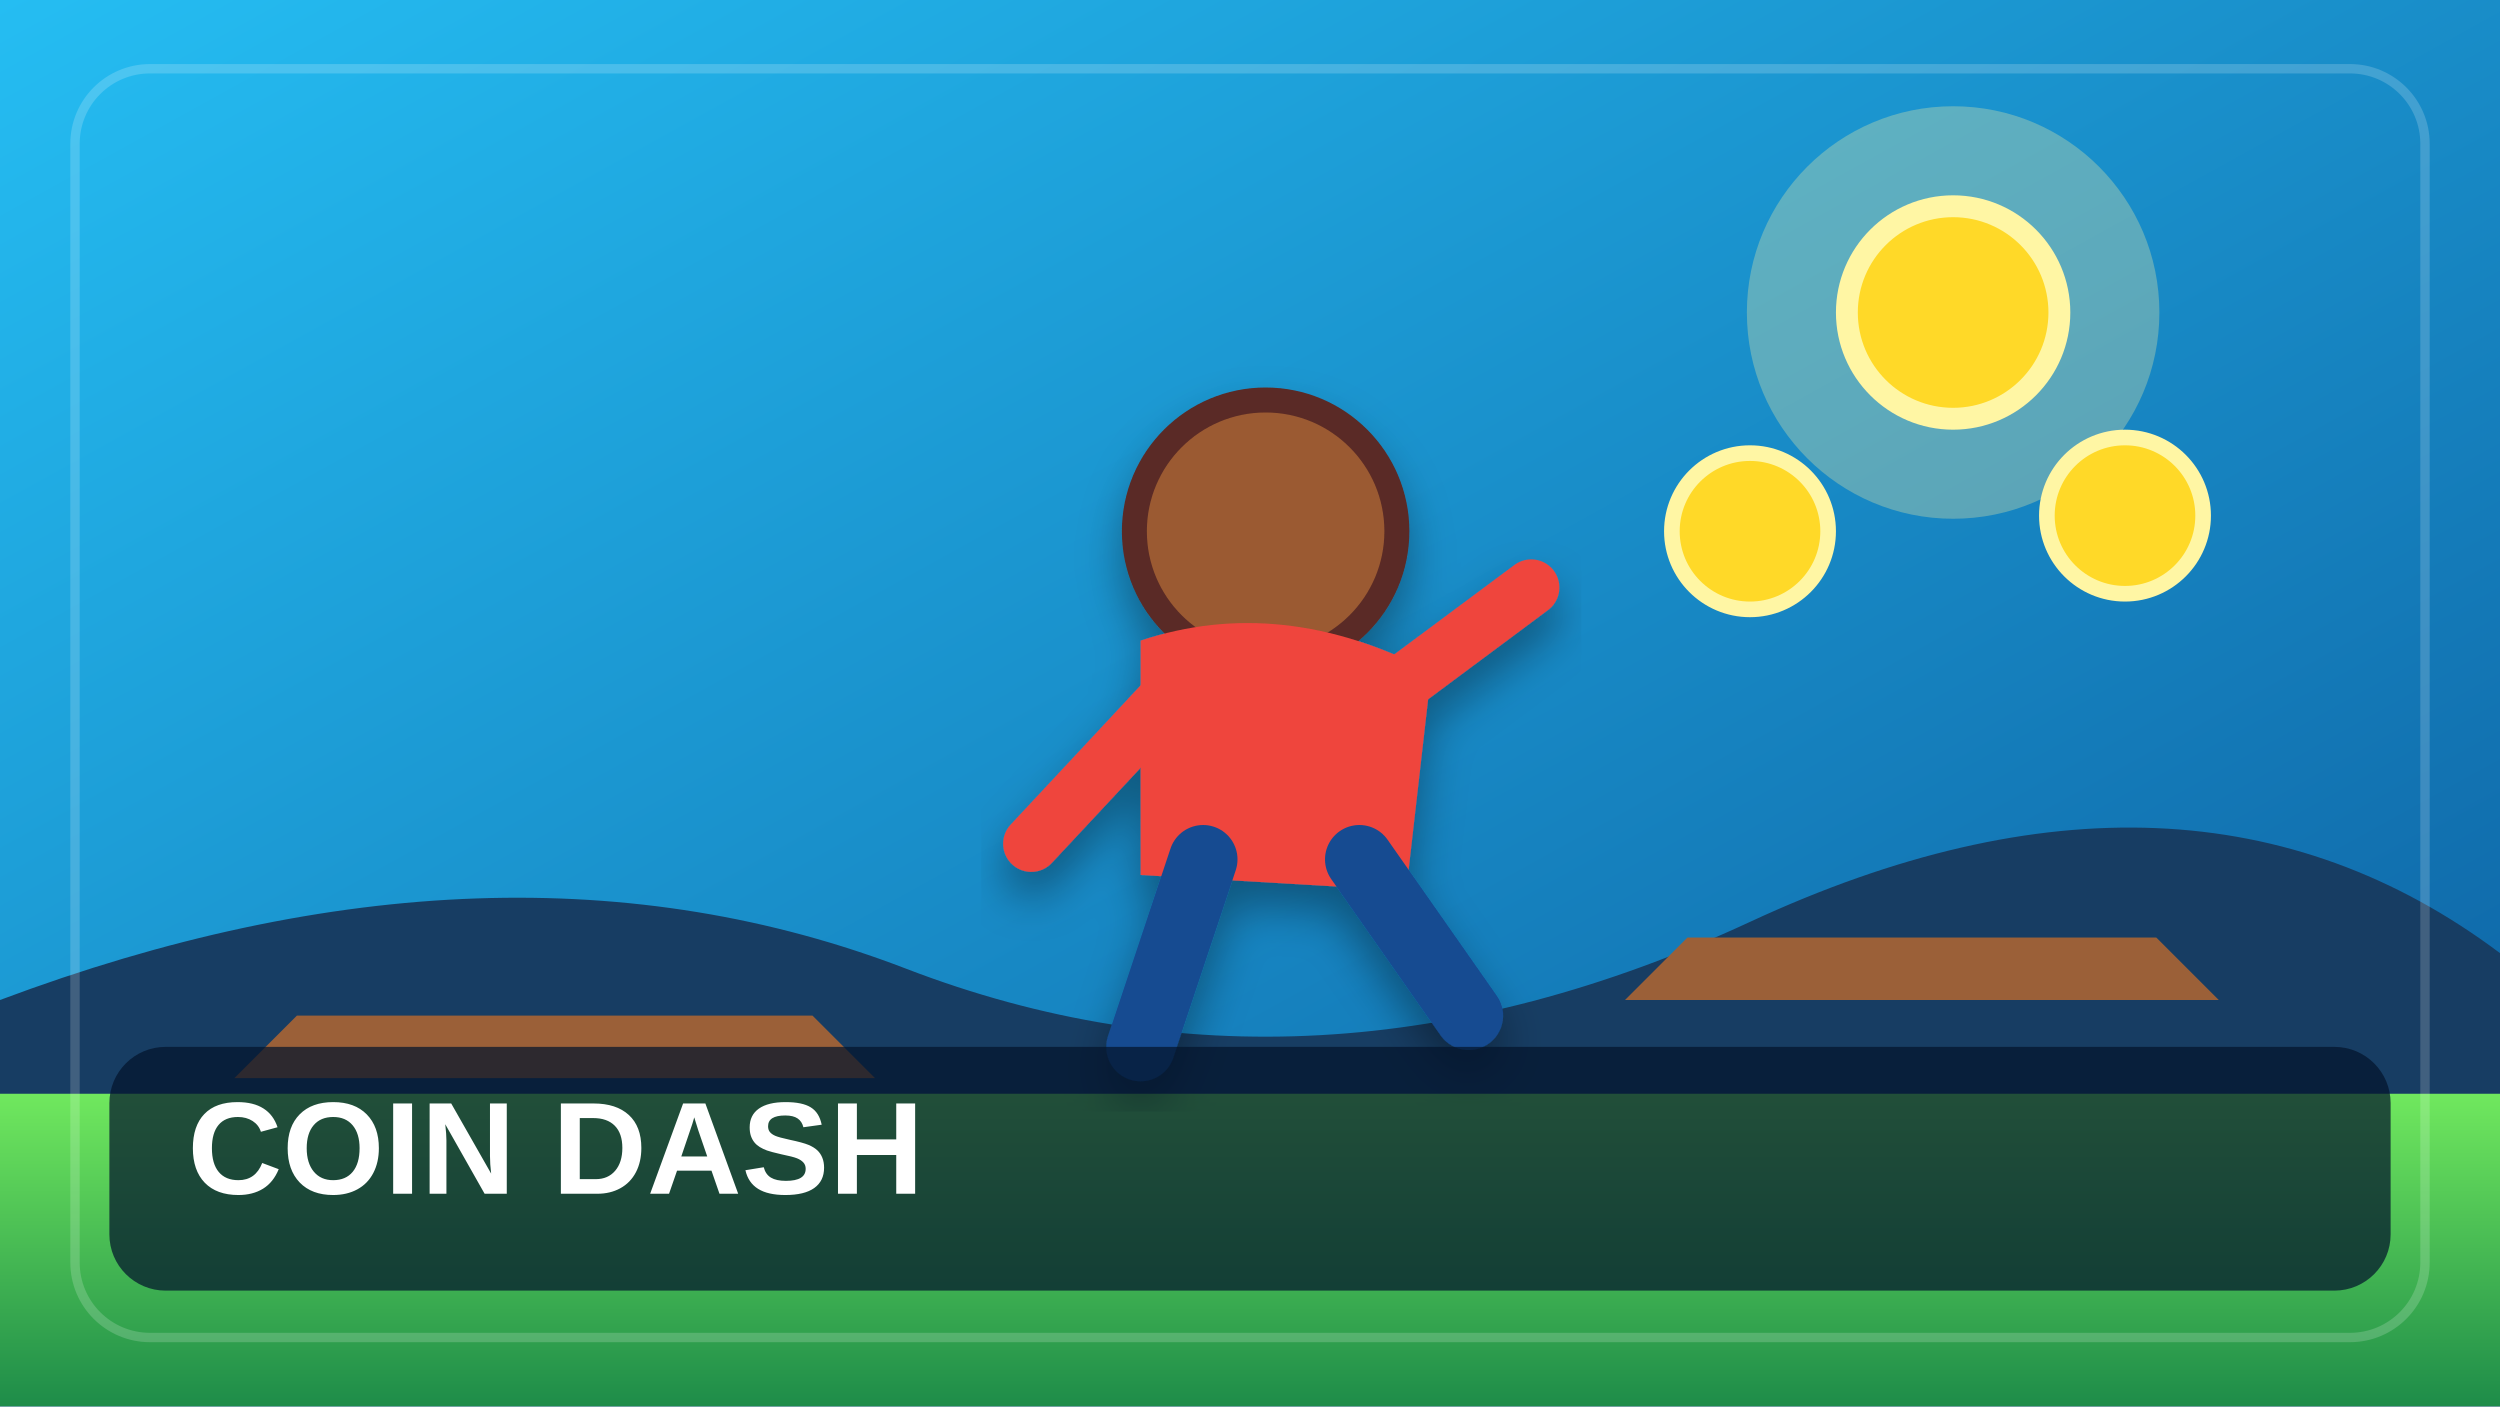
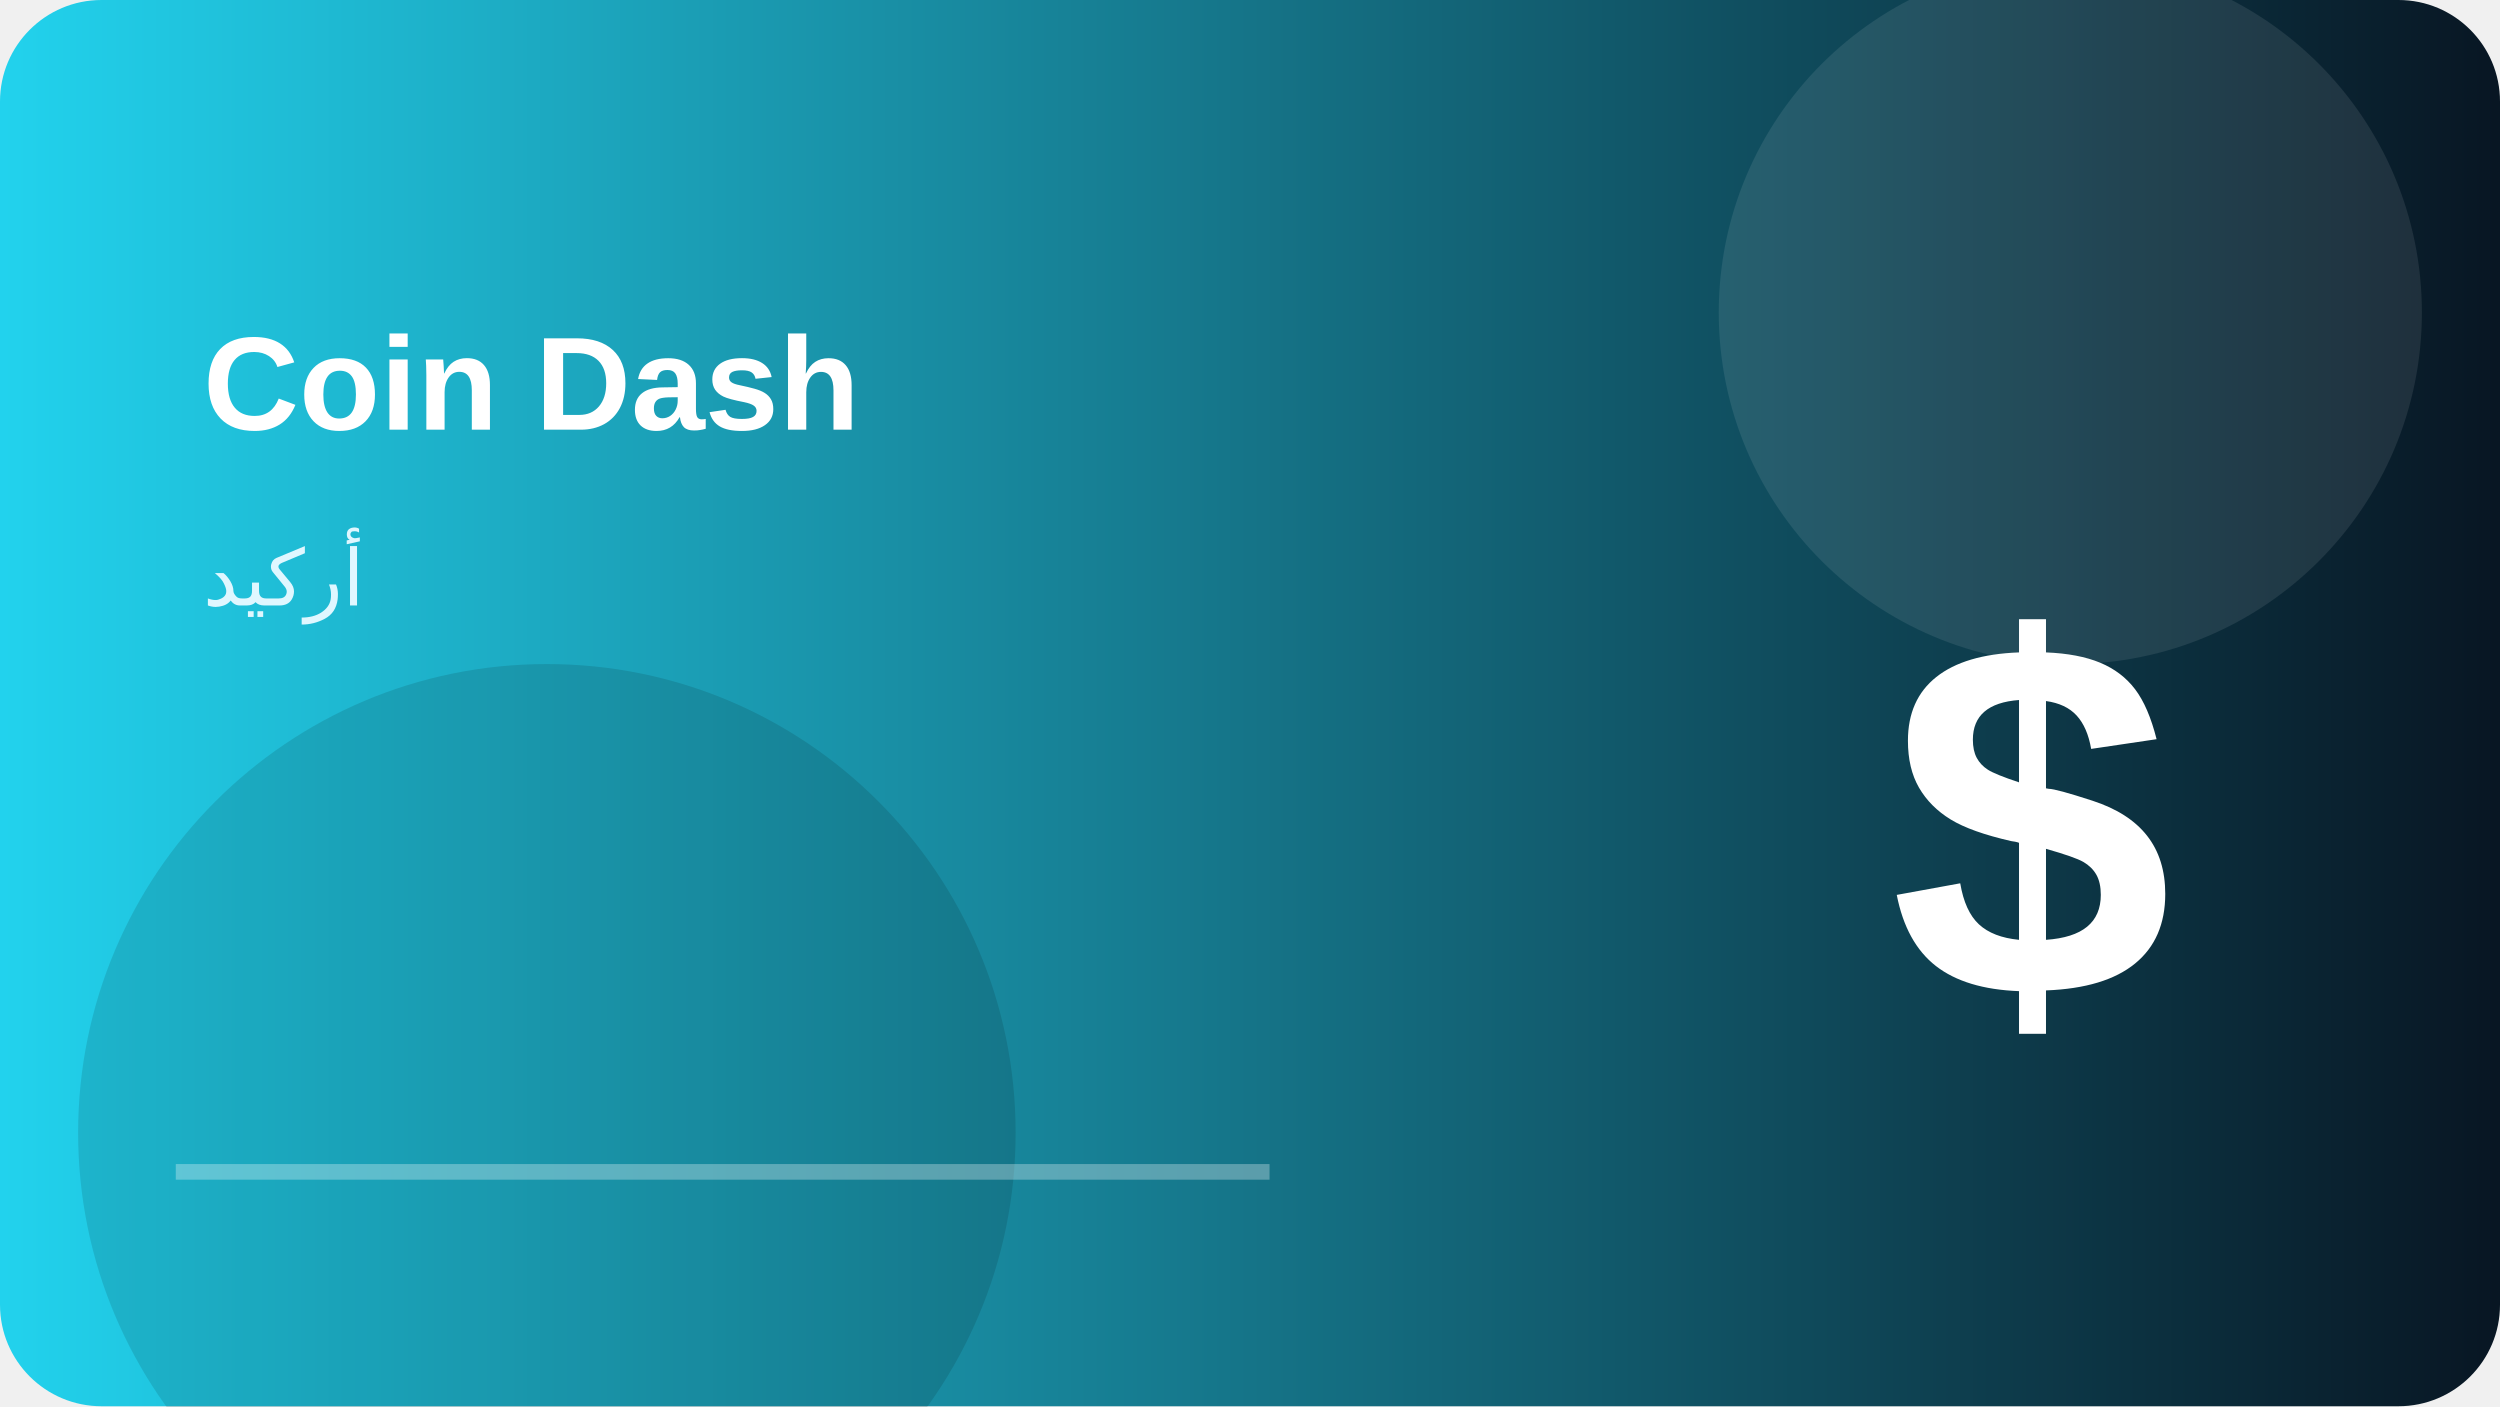
- <svg xmlns="http://www.w3.org/2000/svg" viewBox="0 0 800 450">
+ <svg xmlns="http://www.w3.org/2000/svg" viewBox="0 0 640 360">
  <defs>
-     <linearGradient id="g" x1="0" y1="0" x2="1" y2="1">
-       <stop stop-color="#25bdf2" />
-       <stop offset="1" stop-color="#0c5c9e" />
+     <linearGradient id="g" x1="0" x2="1">
+       <stop stop-color="#22d3ee" />
+       <stop offset="1" stop-color="#081522" />
    </linearGradient>
-     <linearGradient id="ground" x1="0" y1="0" x2="0" y2="1">
-       <stop stop-color="#70e85e" />
-       <stop offset="1" stop-color="#1e8c49" />
-     </linearGradient>
-     <filter id="sh">
-       <feDropShadow dx="0" dy="8" stdDeviation="7" flood-opacity=".35" />
-     </filter>
  </defs>
-   <rect width="800" height="450" fill="url(#g)" />
-   <circle cx="625" cy="100" r="66" fill="#fff3a0" opacity=".3" />
-   <circle cx="625" cy="100" r="34" fill="#ffd928" stroke="#fff6a4" stroke-width="7" />
-   <circle cx="680" cy="165" r="25" fill="#ffd928" stroke="#fff6a4" stroke-width="5" />
-   <circle cx="560" cy="170" r="25" fill="#ffd928" stroke="#fff6a4" stroke-width="5" />
-   <path d="M0 320 Q160 260 290 310 T560 295 T800 305 V450 H0Z" fill="#173d63" />
-   <path d="M0 350 H800 V450 H0Z" fill="url(#ground)" />
-   <g filter="url(#sh)">
-     <circle cx="405" cy="170" r="42" fill="#9b5a32" stroke="#5a2b25" stroke-width="8" />
-     <path d="M365 205 Q410 190 458 215 L450 285 L365 280Z" fill="#ef443d" />
-     <path d="M385 275 L365 335 M435 275 L470 325" stroke="#174b91" stroke-width="22" stroke-linecap="round" />
-     <path d="M372 225 L330 270 M447 220 L490 188" stroke="#ef443d" stroke-width="18" stroke-linecap="round" />
-   </g>
-   <path d="M95 325 H260 L280 345 H75Z" fill="#9b6038" />
-   <path d="M540 300 H690 L710 320 H520Z" fill="#9b6038" />
-   <rect x="24" y="22" width="752" height="406" rx="24" fill="none" stroke="#ffffff" stroke-opacity=".18" stroke-width="3" />
-   <rect x="35" y="335" width="730" height="78" rx="18" fill="#04142c" fill-opacity=".72" />
-   <text x="60" y="382" font-family="Arial,sans-serif" font-size="42" font-weight="900" fill="#fff">COIN DASH</text>
+   <rect width="640" height="360" rx="26" fill="url(#g)" />
+   <circle cx="530" cy="80" r="90" fill="#fff" opacity=".09" />
+   <circle cx="140" cy="290" r="120" fill="#000" opacity=".12" />
+   <text x="52" y="110" font-family="Segoe UI,Arial" font-size="34" font-weight="800" fill="#fff">Coin Dash</text>
+   <text x="52" y="155" font-family="Segoe UI,Arial" font-size="20" fill="#dff7ff">أركيد</text>
+   <text x="520" y="255" text-anchor="middle" font-family="Segoe UI Symbol,Arial" font-size="130" font-weight="900" fill="#fff">$</text>
+   <path d="M45 300h280" stroke="#fff" opacity=".3" stroke-width="4" />
</svg>
